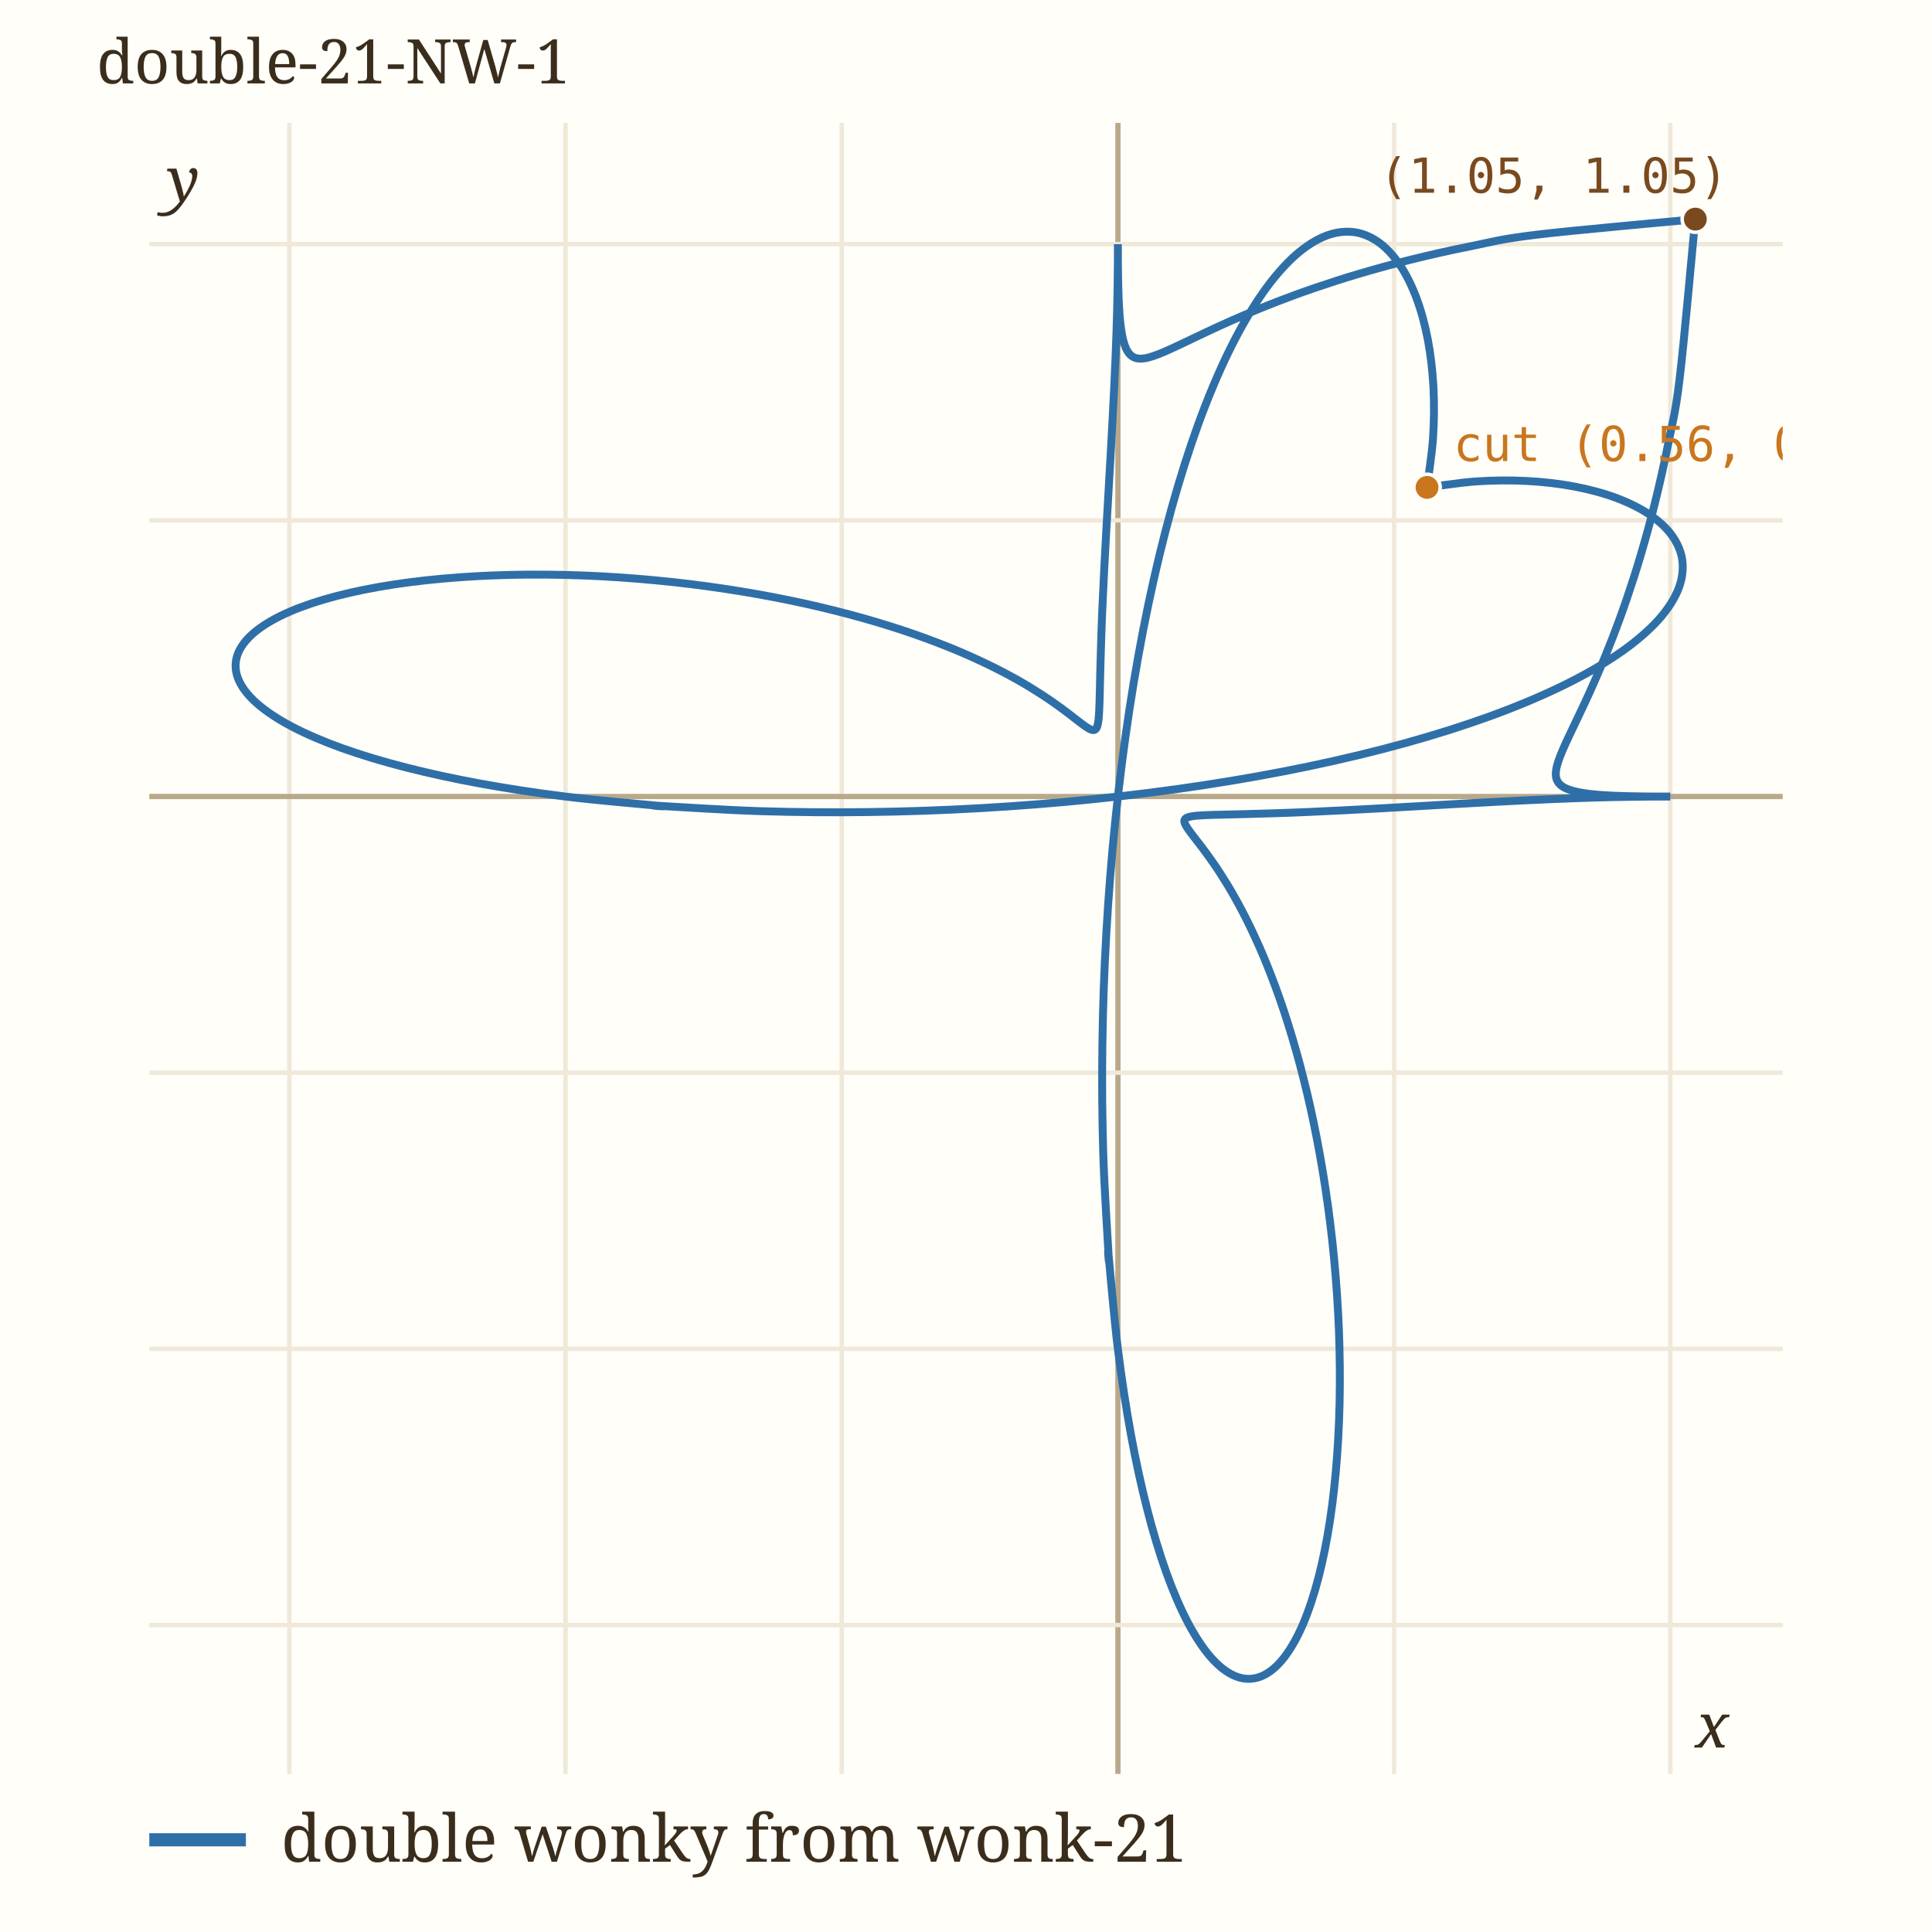
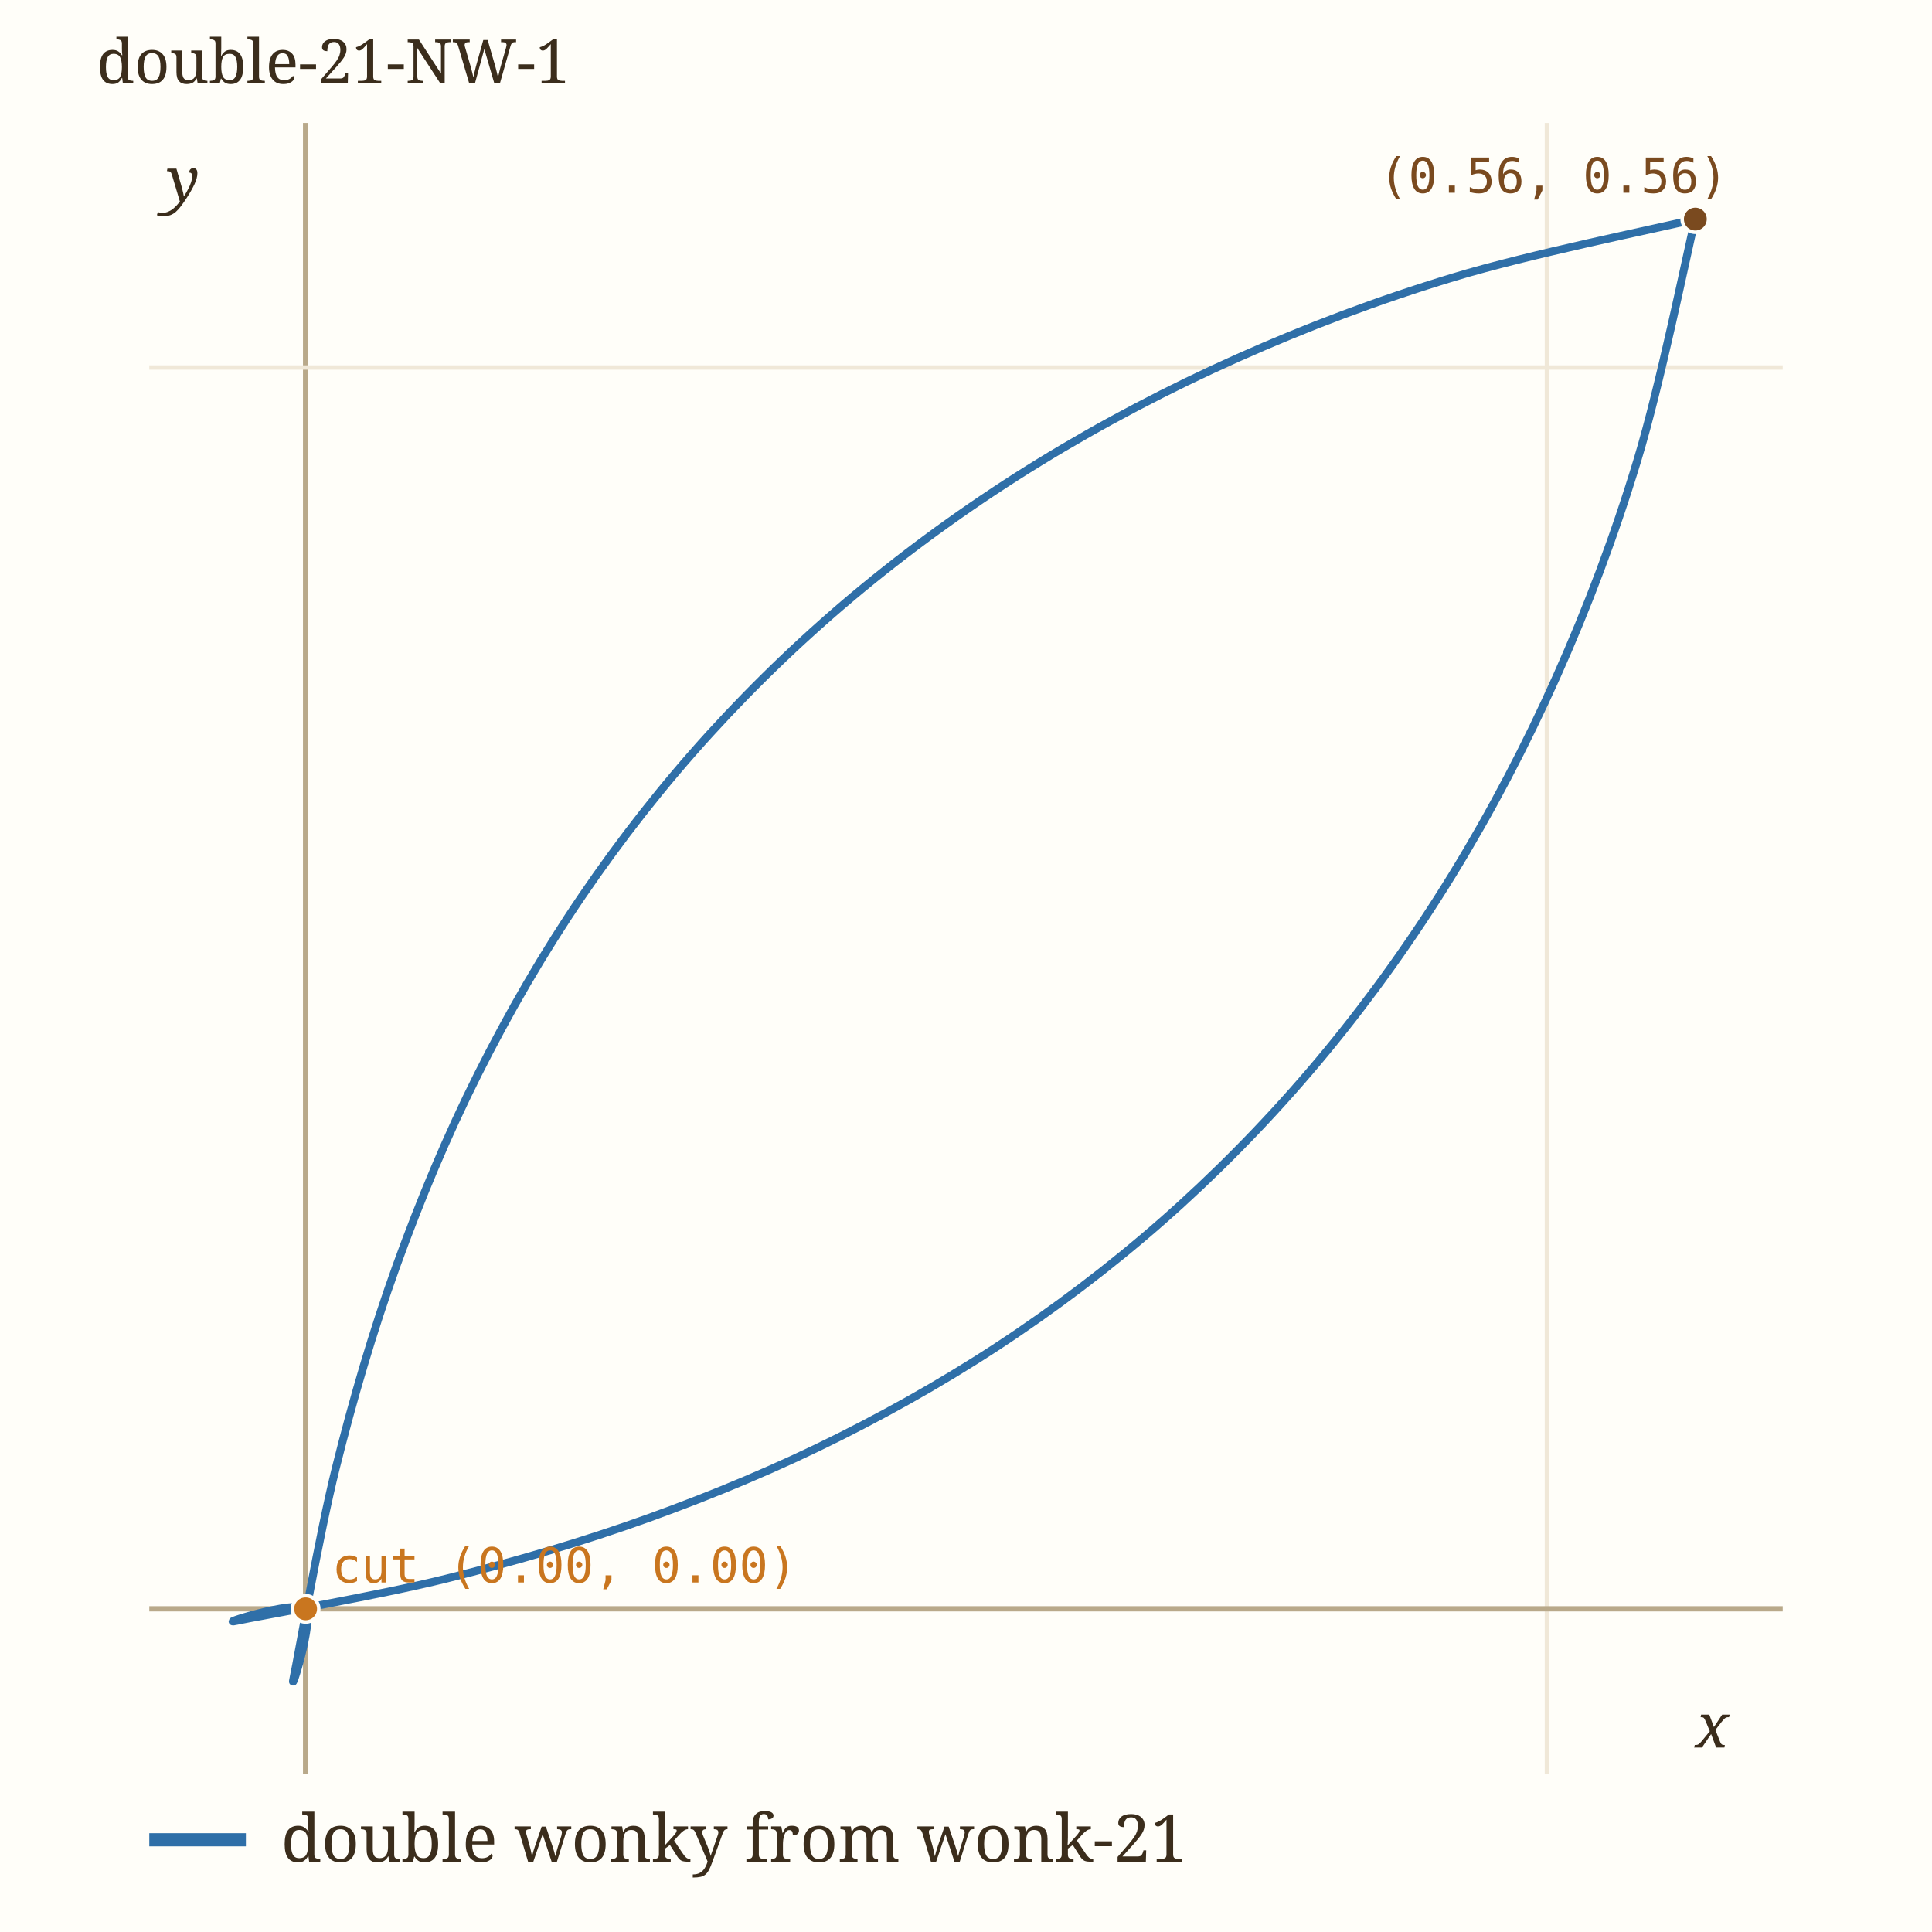
<svg xmlns="http://www.w3.org/2000/svg" viewBox="0 0 440 440" width="440" height="440" role="img" aria-label="double-21-NW-1" data-panel="double-21-NW-1">
  <rect x="0" y="0" width="440" height="440" fill="#fffef9" />
  <clipPath id="clip-double-21-NW-1">
    <rect x="34" y="28" width="372" height="376" />
  </clipPath>
  <g clip-path="url(#clip-double-21-NW-1)">
-     <line x1="65.9" x2="65.9" y1="28" y2="404" stroke="#f0e8d8" stroke-width="1" />
-     <text x="65.9" y="418.0" font-family="ui-monospace, Menlo, monospace" font-size="11" fill="#9c8a6a" text-anchor="middle">-1.5</text>
-     <line x1="128.8" x2="128.8" y1="28" y2="404" stroke="#f0e8d8" stroke-width="1" />
-     <text x="128.8" y="418.0" font-family="ui-monospace, Menlo, monospace" font-size="11" fill="#9c8a6a" text-anchor="middle">-1</text>
-     <line x1="191.7" x2="191.7" y1="28" y2="404" stroke="#f0e8d8" stroke-width="1" />
-     <text x="191.7" y="418.0" font-family="ui-monospace, Menlo, monospace" font-size="11" fill="#9c8a6a" text-anchor="middle">-0.5</text>
-     <line x1="254.6" x2="254.6" y1="28" y2="404" stroke="#b9a98a" stroke-width="1.2" />
-     <line x1="317.5" x2="317.5" y1="28" y2="404" stroke="#f0e8d8" stroke-width="1" />
-     <text x="317.5" y="418.0" font-family="ui-monospace, Menlo, monospace" font-size="11" fill="#9c8a6a" text-anchor="middle">0.5</text>
-     <line x1="380.4" x2="380.4" y1="28" y2="404" stroke="#f0e8d8" stroke-width="1" />
-     <text x="380.4" y="418.0" font-family="ui-monospace, Menlo, monospace" font-size="11" fill="#9c8a6a" text-anchor="middle">1</text>
-     <line x1="34" x2="406" y1="370.1" y2="370.1" stroke="#f0e8d8" stroke-width="1" />
-     <text x="28.0" y="374.1" font-family="ui-monospace, Menlo, monospace" font-size="11" fill="#9c8a6a" text-anchor="end">-1.5</text>
-     <line x1="34" x2="406" y1="307.2" y2="307.2" stroke="#f0e8d8" stroke-width="1" />
-     <text x="28.0" y="311.2" font-family="ui-monospace, Menlo, monospace" font-size="11" fill="#9c8a6a" text-anchor="end">-1</text>
-     <line x1="34" x2="406" y1="244.3" y2="244.3" stroke="#f0e8d8" stroke-width="1" />
-     <text x="28.0" y="248.3" font-family="ui-monospace, Menlo, monospace" font-size="11" fill="#9c8a6a" text-anchor="end">-0.5</text>
-     <line x1="34" x2="406" y1="181.4" y2="181.4" stroke="#b9a98a" stroke-width="1.2" />
-     <line x1="34" x2="406" y1="118.5" y2="118.5" stroke="#f0e8d8" stroke-width="1" />
-     <text x="28.0" y="122.5" font-family="ui-monospace, Menlo, monospace" font-size="11" fill="#9c8a6a" text-anchor="end">0.5</text>
-     <line x1="34" x2="406" y1="55.6" y2="55.6" stroke="#f0e8d8" stroke-width="1" />
-     <text x="28.0" y="59.6" font-family="ui-monospace, Menlo, monospace" font-size="11" fill="#9c8a6a" text-anchor="end">1</text>
-     <path d="M386.07,49.93 C380.05,50.52 358.50,52.42 349.96,53.45 C341.41,54.48 339.57,55.16 334.81,56.11 C330.05,57.05 325.57,58.08 321.38,59.12 C317.18,60.15 313.29,61.24 309.65,62.31 C306.01,63.38 302.66,64.48 299.54,65.54 C296.42,66.60 293.58,67.66 290.94,68.67 C288.30,69.68 285.91,70.68 283.70,71.61 C281.49,72.54 279.51,73.44 277.67,74.27 C275.84,75.10 274.21,75.89 272.70,76.60 C271.19,77.31 269.86,77.96 268.64,78.53 C267.41,79.11 266.34,79.61 265.35,80.04 C264.36,80.46 263.50,80.81 262.72,81.07 C261.93,81.34 261.25,81.52 260.63,81.61 C260.01,81.70 259.48,81.70 259.00,81.62 C258.52,81.53 258.11,81.35 257.74,81.08 C257.37,80.81 257.06,80.44 256.78,79.99 C256.50,79.55 256.27,79.00 256.07,78.39 C255.86,77.78 255.70,77.07 255.55,76.31 C255.40,75.56 255.29,74.72 255.18,73.85 C255.08,72.98 255.00,72.04 254.93,71.11 C254.87,70.17 254.82,69.18 254.77,68.22 C254.73,67.26 254.70,66.28 254.68,65.35 C254.65,64.42 254.64,63.50 254.63,62.64 C254.62,61.79 254.61,60.97 254.60,60.24 C254.60,59.51 254.60,58.84 254.59,58.26 C254.59,57.69 254.59,57.19 254.59,56.80 C254.59,56.40 254.59,56.10 254.59,55.90 C254.59,55.70 254.59,55.60 254.59,55.60 C254.59,55.60 254.59,55.70 254.59,55.90 C254.59,56.10 254.59,56.40 254.59,56.80 C254.59,57.21 254.59,57.71 254.59,58.31 C254.59,58.92 254.58,59.62 254.58,60.44 C254.57,61.25 254.57,62.17 254.55,63.21 C254.54,64.25 254.53,65.39 254.50,66.67 C254.48,67.95 254.45,69.35 254.41,70.89 C254.37,72.43 254.32,74.09 254.26,75.90 C254.20,77.71 254.13,79.66 254.04,81.74 C253.96,83.83 253.86,86.06 253.74,88.41 C253.63,90.76 253.50,93.25 253.36,95.84 C253.23,98.42 253.07,101.14 252.92,103.90 C252.76,106.67 252.59,109.55 252.43,112.42 C252.26,115.30 252.09,118.25 251.93,121.15 C251.77,124.04 251.61,126.97 251.47,129.78 C251.32,132.60 251.19,135.40 251.08,138.03 C250.96,140.66 250.87,143.22 250.79,145.57 C250.71,147.93 250.65,150.16 250.60,152.16 C250.54,154.16 250.51,155.98 250.47,157.58 C250.43,159.17 250.41,160.55 250.34,161.70 C250.28,162.85 250.23,163.78 250.10,164.49 C249.98,165.20 249.85,165.68 249.61,165.97 C249.38,166.26 249.11,166.33 248.71,166.24 C248.31,166.15 247.84,165.86 247.21,165.44 C246.58,165.02 245.85,164.42 244.93,163.73 C244.01,163.03 242.97,162.18 241.70,161.27 C240.43,160.36 239.00,159.32 237.32,158.24 C235.65,157.16 233.78,155.99 231.64,154.79 C229.50,153.60 227.14,152.34 224.50,151.09 C221.86,149.83 218.97,148.53 215.79,147.27 C212.61,146.00 209.16,144.72 205.44,143.49 C201.71,142.27 197.70,141.06 193.45,139.93 C189.19,138.80 184.65,137.71 179.92,136.74 C175.19,135.77 170.18,134.86 165.07,134.10 C159.95,133.33 154.59,132.66 149.22,132.16 C143.84,131.65 138.29,131.27 132.82,131.06 C127.36,130.86 121.80,130.80 116.44,130.92 C111.09,131.04 105.73,131.33 100.71,131.79 C95.68,132.24 90.76,132.88 86.28,133.67 C81.80,134.46 77.55,135.42 73.83,136.52 C70.12,137.61 66.74,138.87 63.97,140.23 C61.20,141.59 58.88,143.10 57.21,144.66 C55.53,146.23 54.40,147.92 53.93,149.62 C53.45,151.33 53.59,153.12 54.37,154.89 C55.14,156.67 56.57,158.49 58.59,160.26 C60.61,162.02 63.30,163.80 66.51,165.49 C69.73,167.18 73.59,168.84 77.90,170.39 C82.21,171.93 87.12,173.42 92.39,174.76 C97.66,176.11 103.46,177.37 109.53,178.48 C115.59,179.58 122.03,180.57 128.78,181.41 C135.53,182.25 146.49,183.17 150.03,183.52 C153.57,183.88 146.16,183.32 150.03,183.52 C153.90,183.73 165.27,184.50 173.25,184.74 C181.23,184.98 189.55,185.06 197.92,184.94 C206.29,184.83 214.91,184.54 223.46,184.04 C232.00,183.55 240.69,182.87 249.17,181.99 C257.66,181.12 266.17,180.04 274.35,178.79 C282.53,177.54 290.61,176.09 298.25,174.49 C305.89,172.89 313.30,171.10 320.16,169.20 C327.03,167.30 333.55,165.22 339.45,163.08 C345.36,160.93 350.80,158.64 355.58,156.33 C360.37,154.01 364.60,151.59 368.16,149.19 C371.73,146.80 374.67,144.33 376.97,141.95 C379.26,139.56 380.90,137.15 381.94,134.87 C382.97,132.58 383.35,130.33 383.20,128.24 C383.05,126.14 382.25,124.13 381.03,122.31 C379.81,120.49 378.00,118.80 375.86,117.32 C373.73,115.84 371.08,114.53 368.21,113.44 C365.34,112.36 362.05,111.47 358.64,110.82 C355.23,110.17 351.51,109.74 347.76,109.54 C344.02,109.35 340.06,109.38 336.15,109.64 C332.25,109.91 326.20,110.89 324.34,111.12 C322.48,111.35 324.91,110.91 325.00,111.00 C325.09,111.09 324.65,113.52 324.88,111.66 C325.11,109.80 326.09,103.75 326.36,99.85 C326.62,95.94 326.65,91.98 326.46,88.24 C326.26,84.49 325.83,80.77 325.18,77.36 C324.53,73.95 323.64,70.66 322.56,67.79 C321.47,64.92 320.16,62.27 318.68,60.14 C317.20,58.00 315.51,56.19 313.69,54.97 C311.87,53.75 309.86,52.95 307.76,52.80 C305.67,52.65 303.42,53.03 301.13,54.06 C298.85,55.10 296.44,56.74 294.05,59.03 C291.67,61.33 289.20,64.27 286.81,67.84 C284.41,71.40 281.99,75.63 279.67,80.42 C277.36,85.20 275.07,90.64 272.92,96.55 C270.78,102.45 268.70,108.97 266.80,115.84 C264.90,122.70 263.11,130.11 261.51,137.75 C259.91,145.39 258.46,153.47 257.21,161.65 C255.96,169.83 254.88,178.34 254.01,186.83 C253.13,195.31 252.45,204.00 251.96,212.54 C251.46,221.09 251.17,229.71 251.06,238.08 C250.94,246.45 251.02,254.77 251.26,262.75 C251.50,270.73 252.27,282.10 252.48,285.97 C252.68,289.84 252.12,282.43 252.48,285.97 C252.83,289.51 253.75,300.47 254.59,307.22 C255.43,313.97 256.42,320.41 257.52,326.47 C258.63,332.54 259.89,338.34 261.24,343.61 C262.58,348.88 264.07,353.79 265.61,358.10 C267.16,362.41 268.82,366.27 270.51,369.49 C272.20,372.70 273.98,375.39 275.74,377.41 C277.51,379.43 279.33,380.86 281.11,381.63 C282.88,382.41 284.67,382.55 286.38,382.07 C288.08,381.60 289.77,380.47 291.34,378.79 C292.90,377.12 294.41,374.80 295.77,372.03 C297.13,369.26 298.39,365.88 299.48,362.17 C300.58,358.45 301.54,354.20 302.33,349.72 C303.12,345.24 303.76,340.32 304.21,335.29 C304.67,330.27 304.96,324.91 305.08,319.56 C305.20,314.20 305.14,308.64 304.94,303.18 C304.73,297.71 304.35,292.16 303.84,286.78 C303.34,281.41 302.67,276.05 301.90,270.93 C301.14,265.82 300.23,260.81 299.26,256.08 C298.29,251.35 297.20,246.81 296.07,242.55 C294.94,238.30 293.73,234.29 292.51,230.56 C291.28,226.84 290.00,223.39 288.73,220.21 C287.47,217.03 286.17,214.14 284.91,211.50 C283.66,208.86 282.40,206.50 281.21,204.36 C280.01,202.22 278.84,200.35 277.76,198.68 C276.68,197.00 275.64,195.57 274.73,194.30 C273.82,193.03 272.97,191.99 272.27,191.07 C271.58,190.15 270.98,189.42 270.56,188.79 C270.14,188.16 269.85,187.69 269.76,187.29 C269.67,186.89 269.74,186.62 270.03,186.39 C270.32,186.15 270.80,186.02 271.51,185.90 C272.22,185.77 273.15,185.72 274.30,185.66 C275.45,185.59 276.83,185.57 278.42,185.53 C280.02,185.49 281.84,185.46 283.84,185.40 C285.84,185.35 288.07,185.29 290.43,185.21 C292.78,185.13 295.34,185.04 297.97,184.92 C300.60,184.81 303.40,184.68 306.22,184.53 C309.03,184.39 311.96,184.23 314.85,184.07 C317.75,183.91 320.70,183.74 323.58,183.57 C326.45,183.41 329.33,183.24 332.10,183.08 C334.86,182.93 337.58,182.77 340.16,182.64 C342.75,182.50 345.24,182.37 347.59,182.26 C349.94,182.14 352.17,182.04 354.26,181.96 C356.34,181.87 358.29,181.80 360.10,181.74 C361.91,181.68 363.57,181.63 365.11,181.59 C366.65,181.55 368.05,181.52 369.33,181.50 C370.61,181.47 371.75,181.46 372.79,181.45 C373.83,181.43 374.75,181.43 375.56,181.42 C376.38,181.42 377.08,181.41 377.69,181.41 C378.29,181.41 378.79,181.41 379.20,181.41 C379.60,181.41 379.90,181.41 380.10,181.41 C380.30,181.41 380.40,181.41 380.40,181.41 C380.40,181.41 380.30,181.41 380.10,181.41 C379.90,181.41 379.60,181.41 379.20,181.41 C378.81,181.41 378.31,181.41 377.74,181.41 C377.16,181.40 376.49,181.40 375.76,181.40 C375.03,181.39 374.21,181.38 373.36,181.37 C372.50,181.36 371.58,181.35 370.65,181.32 C369.72,181.30 368.74,181.27 367.78,181.23 C366.82,181.18 365.83,181.13 364.89,181.07 C363.96,181.00 363.02,180.92 362.15,180.82 C361.28,180.71 360.44,180.60 359.69,180.45 C358.93,180.30 358.22,180.14 357.61,179.93 C357.00,179.73 356.45,179.50 356.01,179.22 C355.56,178.94 355.19,178.63 354.92,178.26 C354.65,177.89 354.47,177.48 354.38,177.00 C354.30,176.52 354.30,175.99 354.39,175.37 C354.48,174.75 354.66,174.07 354.93,173.28 C355.19,172.50 355.54,171.64 355.96,170.65 C356.39,169.66 356.89,168.59 357.47,167.36 C358.04,166.14 358.69,164.81 359.40,163.30 C360.11,161.79 360.90,160.16 361.73,158.33 C362.56,156.49 363.46,154.51 364.39,152.30 C365.32,150.09 366.32,147.70 367.33,145.06 C368.34,142.42 369.40,139.58 370.46,136.46 C371.52,133.34 372.62,129.99 373.69,126.35 C374.76,122.71 375.85,118.82 376.88,114.62 C377.92,110.43 378.95,105.95 379.89,101.19 C380.84,96.43 381.52,94.59 382.55,86.04 C383.58,77.50 385.48,55.95 386.07,49.93" fill="none" stroke="#2f6fa8" stroke-width="1.8" stroke-linecap="round" data-path="double-21-NW-1" />
-     <circle cx="325.0" cy="111.0" r="3" fill="#c9761f" stroke="#fffef9" stroke-width="0.8" />
-     <text x="331.0" y="105.0" font-family="ui-monospace, Menlo, monospace" font-size="11" fill="#c9761f">cut (0.56, 0.56)</text>
+     <line x1="69.6" x2="69.6" y1="28" y2="404" stroke="#b9a98a" stroke-width="1.2" />
+     <line x1="352.3" x2="352.3" y1="28" y2="404" stroke="#f0e8d8" stroke-width="1" />
+     <text x="352.3" y="418.0" font-family="ui-monospace, Menlo, monospace" font-size="11" fill="#9c8a6a" text-anchor="middle">0.5</text>
+     <line x1="34" x2="406" y1="366.4" y2="366.4" stroke="#b9a98a" stroke-width="1.2" />
+     <line x1="34" x2="406" y1="83.7" y2="83.7" stroke="#f0e8d8" stroke-width="1" />
+     <text x="28.0" y="87.7" font-family="ui-monospace, Menlo, monospace" font-size="11" fill="#9c8a6a" text-anchor="end">0.5</text>
+     <path d="M386.07,49.93 C376.91,52.13 348.47,57.86 331.12,63.12 C313.76,68.38 297.65,74.48 281.93,81.50 C266.21,88.52 251.02,96.50 236.79,105.23 C222.57,113.96 209.08,123.59 196.57,133.88 C184.07,144.18 172.43,155.30 161.76,167.00 C151.09,178.71 141.36,191.16 132.54,204.11 C123.72,217.06 115.86,230.68 108.82,244.70 C101.78,258.73 95.68,273.34 90.29,288.27 C84.91,303.20 80.41,318.62 76.50,334.26 C72.60,349.89 68.02,376.71 66.87,382.07 C65.71,387.43 71.73,368.59 69.57,366.43 C67.41,364.27 48.57,370.29 53.93,369.13 C59.29,367.98 86.11,363.40 101.74,359.50 C117.38,355.59 132.80,351.09 147.73,345.71 C162.66,340.32 177.27,334.22 191.30,327.18 C205.32,320.14 218.94,312.28 231.89,303.46 C244.84,294.64 257.29,284.91 269.00,274.24 C280.70,263.57 291.82,251.93 302.12,239.43 C312.41,226.92 322.04,213.43 330.77,199.21 C339.50,184.98 347.48,169.79 354.50,154.07 C361.52,138.35 367.62,122.24 372.88,104.88 C378.14,87.53 383.87,59.09 386.07,49.93" fill="none" stroke="#2f6fa8" stroke-width="1.8" stroke-linecap="round" data-path="double-21-NW-1" />
    <circle cx="386.1" cy="49.9" r="3" fill="#7a4a1f" stroke="#fffef9" stroke-width="0.8" />
-     <text x="314.1" y="43.9" font-family="ui-monospace, Menlo, monospace" font-size="11" fill="#7a4a1f">(1.05, 1.05)</text>
+     <text x="314.1" y="43.9" font-family="ui-monospace, Menlo, monospace" font-size="11" fill="#7a4a1f">(0.56, 0.56)</text>
+     <circle cx="69.6" cy="366.4" r="3" fill="#c9761f" stroke="#fffef9" stroke-width="0.8" />
+     <text x="75.6" y="360.4" font-family="ui-monospace, Menlo, monospace" font-size="11" fill="#c9761f">cut (0.00, 0.00)</text>
  </g>
  <text x="386.1" y="398.0" font-family="Georgia, serif" font-size="14" font-style="italic" fill="#3b2d1c">x</text>
  <text x="38.0" y="45.9" font-family="Georgia, serif" font-size="14" font-style="italic" fill="#3b2d1c">y</text>
  <text x="22" y="19" font-family="Georgia, serif" font-size="14" fill="#3b2d1c">double-21-NW-1</text>
  <line x1="34" x2="56" y1="419" y2="419" stroke="#2f6fa8" stroke-width="3" />
  <text x="64" y="424" font-family="Georgia, serif" font-size="15" fill="#3b2d1c">double wonky from wonk-21</text>
</svg>
